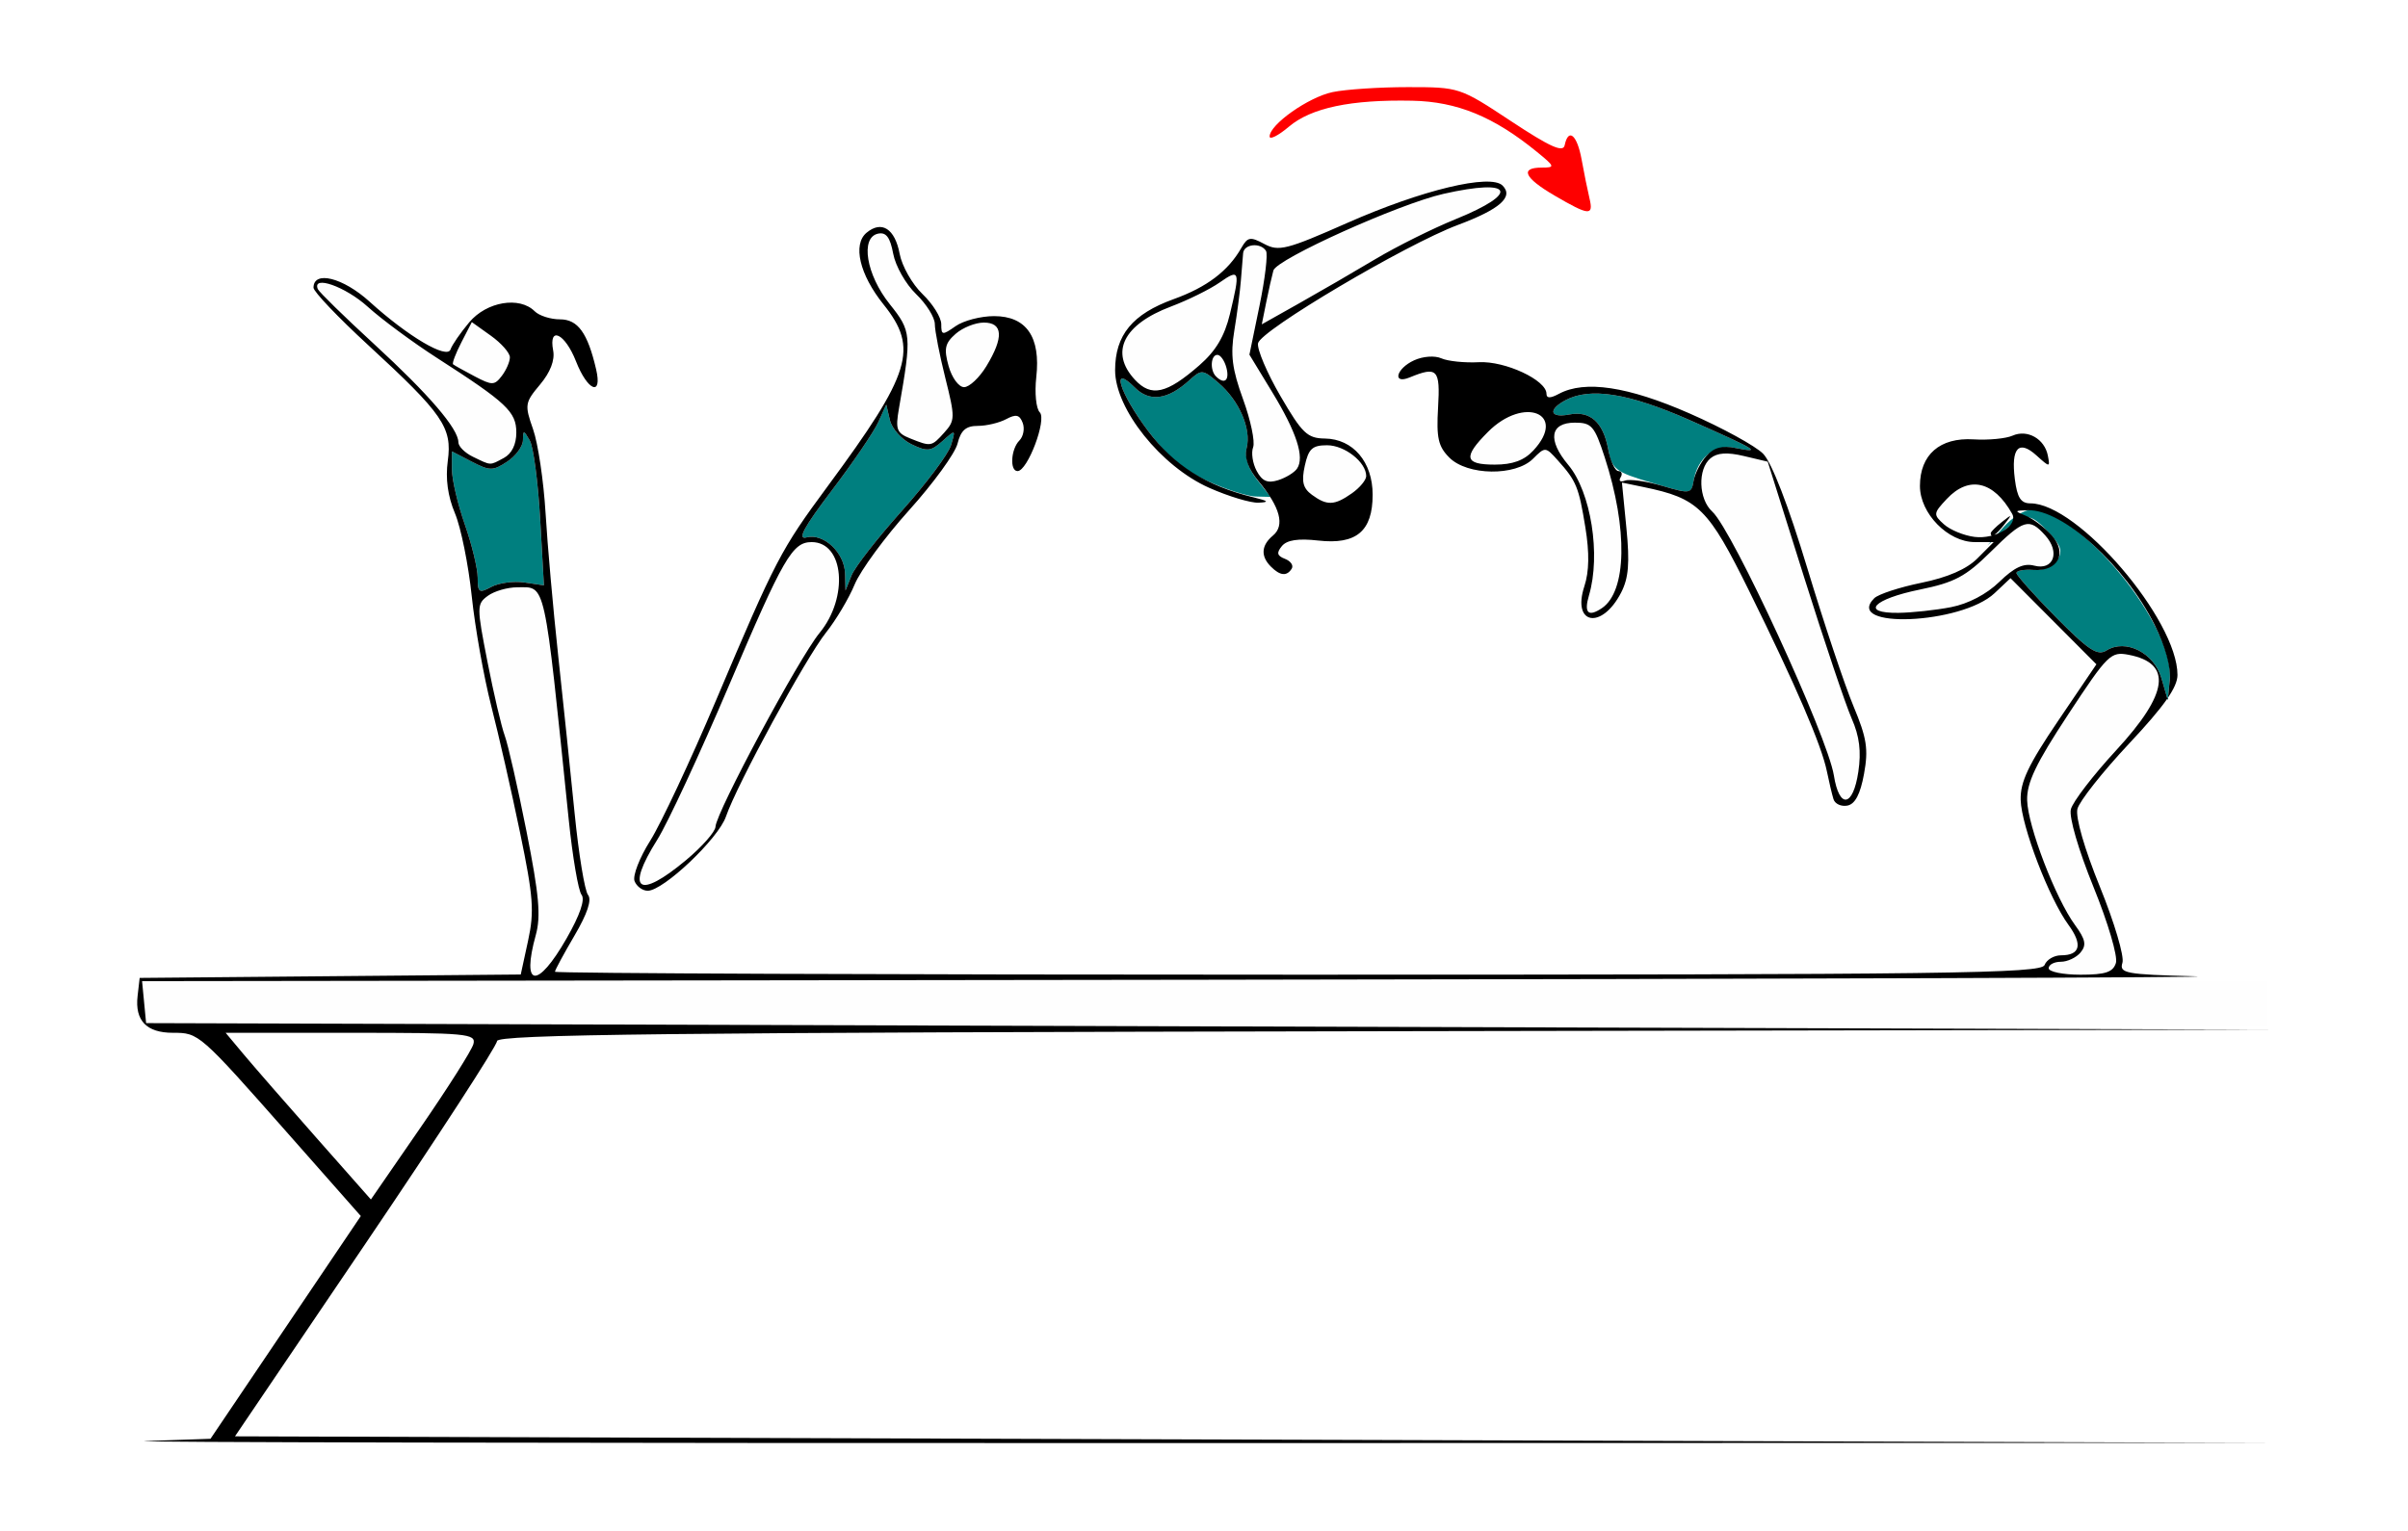
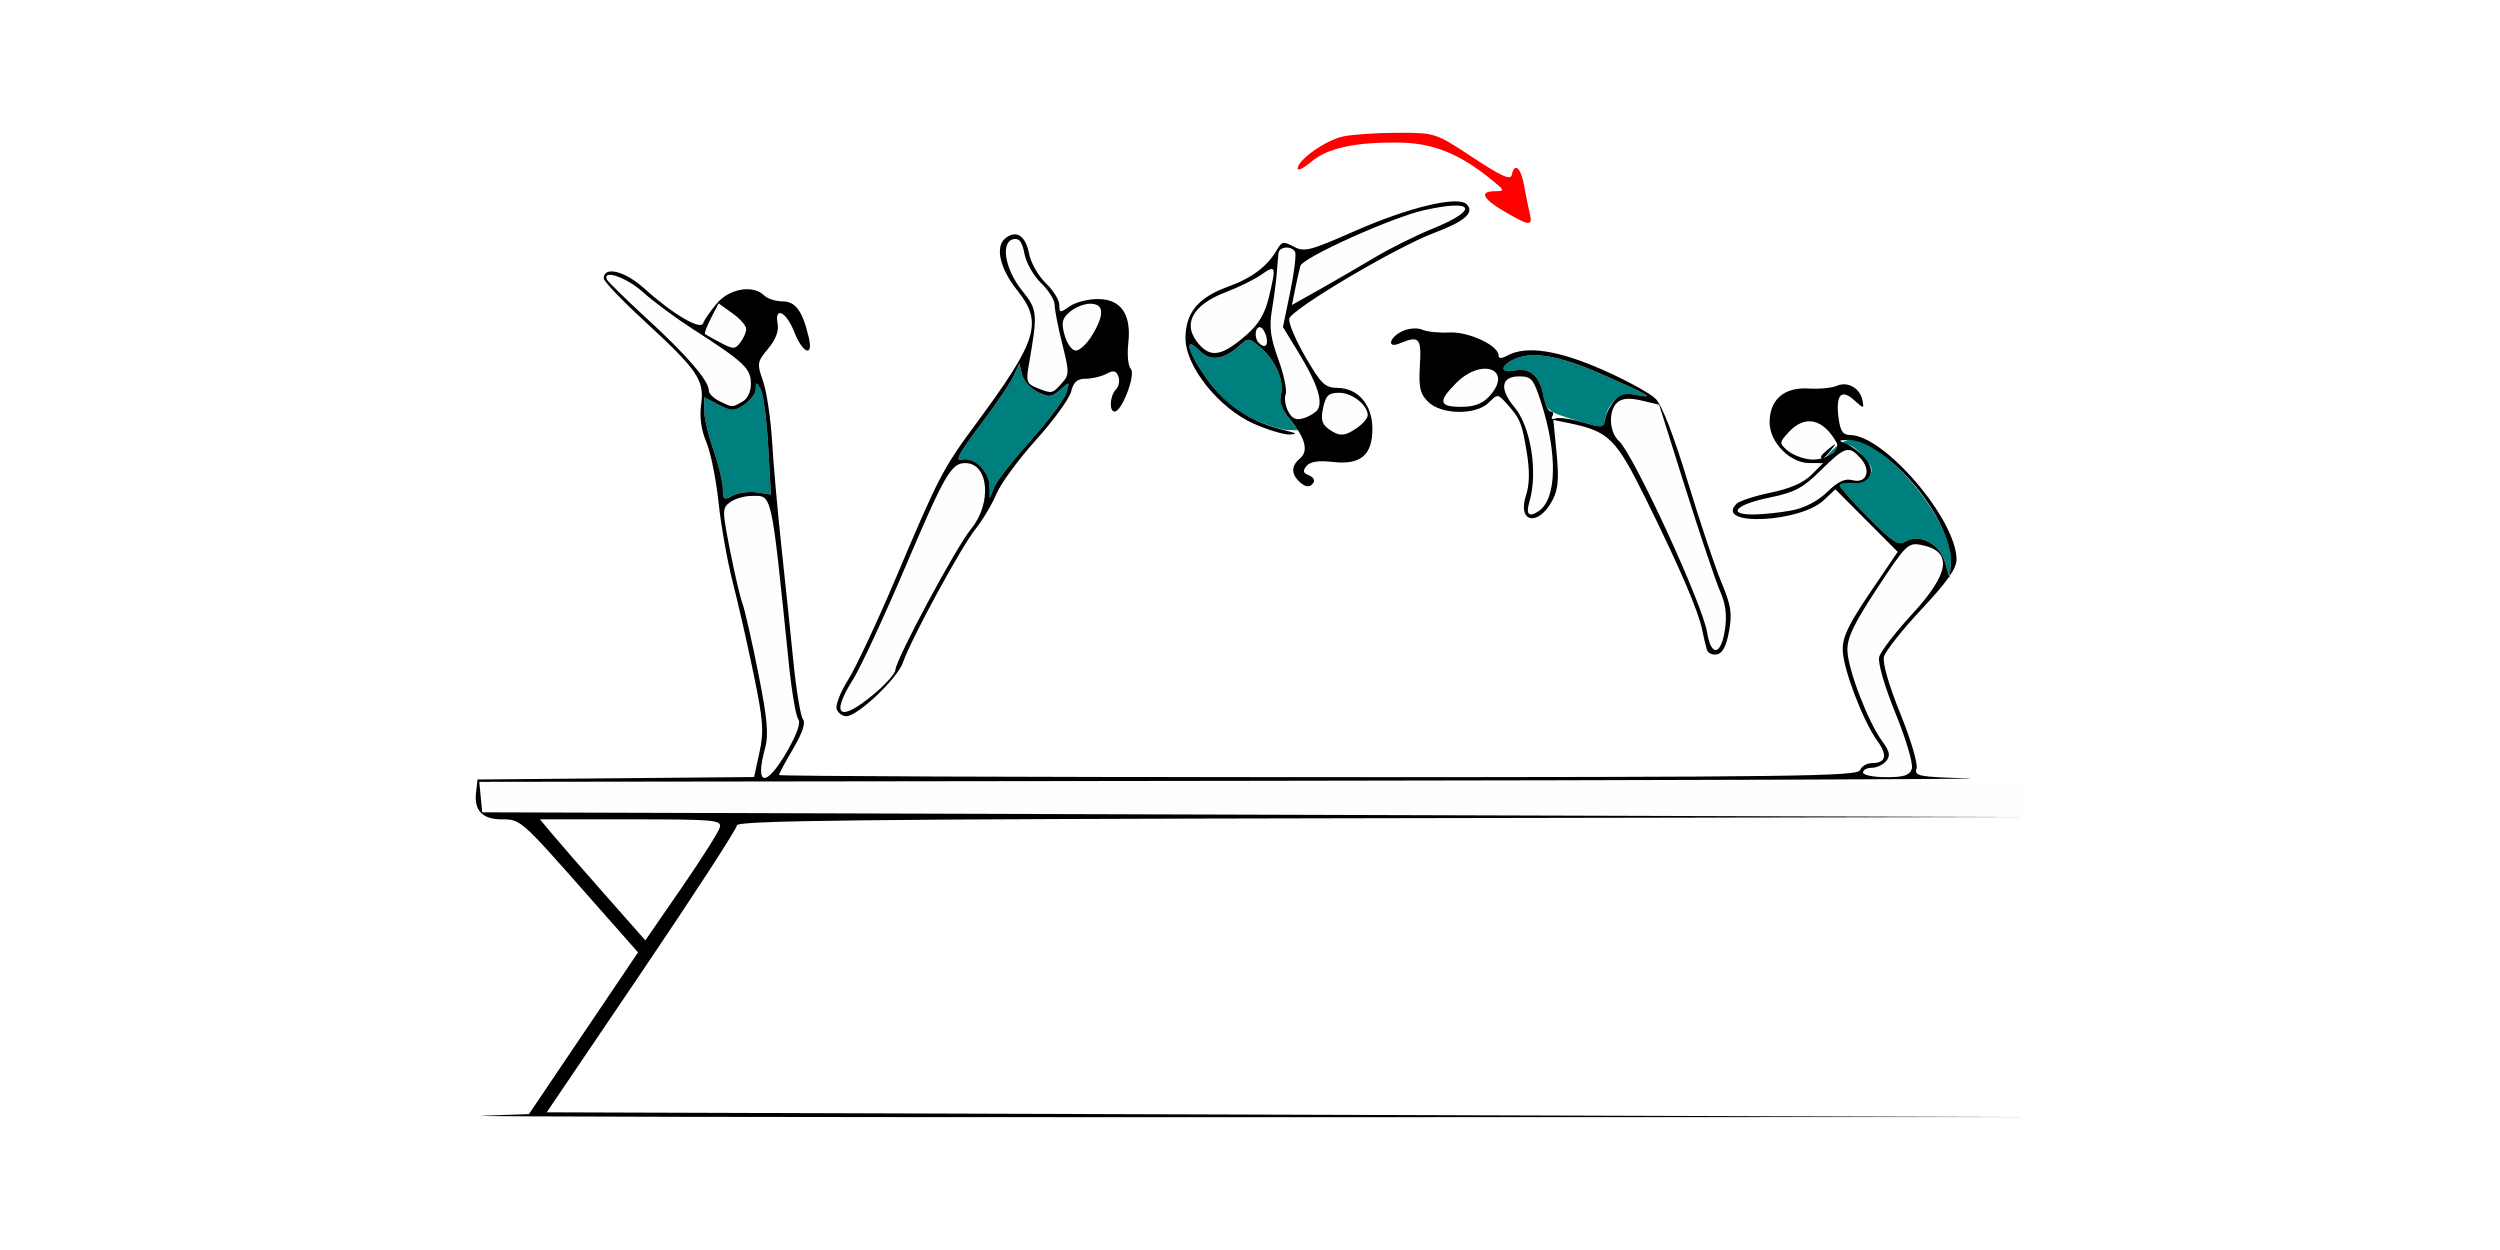
- <svg xmlns="http://www.w3.org/2000/svg" id="svg3366" version="1.1" width="349.533" height="222.188" viewBox="0 0 349.533 222.188">
+ <svg xmlns="http://www.w3.org/2000/svg" id="svg3366" version="1.1" width="500" height="250" viewBox="0 0 500 250">
  <defs id="defs3370" />
-   <g id="g3376" transform="translate(-0.7544648,1.838379)">
+   <g id="g3376" transform="translate(74.47918,15.74463)">
    <path style="fill:#fefefe" d="m 22.118,146.562 c -0.343,-0.344 -0.623,-1.82 -0.623,-3.281 l 0,-2.656 154.206,0 154.206,0 0,3.281 0,3.281 -153.583,0 c -84.47,0 -153.863,-0.281 -154.206,-0.625 z m 55.457,-8.047 c 0.003,-0.645 0.433,-2.715 0.955,-4.601 0.753,-2.72 0.474,-5.826 -1.35,-15.023 -1.265,-6.377 -2.687,-12.638 -3.161,-13.914 -0.474,-1.276 -1.599,-6.088 -2.501,-10.692 -1.575,-8.044 -1.573,-8.42 0.048,-9.609 2.42,-1.775 6.708,-1.552 7.732,0.403 0.473,0.902 1.341,6.281 1.93,11.953 0.589,5.672 1.525,14.742 2.082,20.156 0.556,5.414 1.393,10.319 1.86,10.899 1.045,1.301 -4.632,11.601 -6.395,11.601 -0.663,0 -1.203,-0.527 -1.2,-1.172 z M 298.131,138.75 c 0,-0.516 0.79,-0.938 1.755,-0.938 0.965,0 2.258,-0.608 2.872,-1.351 0.888,-1.073 0.723,-1.892 -0.805,-3.984 -2.831,-3.879 -6.843,-14.33 -6.948,-18.102 -0.071,-2.551 1.254,-5.326 5.956,-12.474 5.757,-8.751 6.18,-9.167 8.805,-8.658 6.348,1.231 5.767,5.617 -1.837,13.856 -3.349,3.629 -6.31,7.488 -6.58,8.577 -0.284,1.146 1.103,5.902 3.294,11.294 4.609,11.346 4.404,12.716 -1.902,12.716 -2.535,0 -4.61,-0.422 -4.61,-0.938 z M 93.458,125.473 c 0,-0.599 1.218,-3.025 2.707,-5.391 1.489,-2.365 6.176,-12.453 10.415,-22.416 7.894,-18.553 9.185,-20.791 11.991,-20.791 4.705,0 5.403,8.006 1.149,13.183 -2.991,3.64 -15.012,26.037 -15.107,28.145 -0.073,1.634 -7.972,8.359 -9.817,8.359 -0.736,0 -1.338,-0.49 -1.338,-1.09 z M 266.951,110.749 c -0.901,-5.651 -14.722,-35.645 -17.65,-38.303 -1.997,-1.813 -2.141,-6.172 -0.256,-7.742 0.969,-0.807 2.415,-0.905 4.843,-0.329 l 3.462,0.821 5.305,16.855 c 2.918,9.27 6.016,18.472 6.885,20.45 1.129,2.57 1.403,4.775 0.961,7.734 -0.768,5.137 -2.766,5.427 -3.549,0.514 z M 231.402,84.609 c 1.742,-5.883 0.294,-15.008 -3.006,-18.943 -3.044,-3.629 -2.652,-6.135 0.96,-6.135 2.432,0 2.855,0.49 4.329,5.026 2.322,7.144 3.171,16.357 1.756,19.05 -2.184,4.158 -5.195,4.905 -4.04,1.002 z m 41.705,1.477 c 0.201,-0.605 3.05,-1.65 6.332,-2.322 5.036,-1.03 6.635,-1.882 10.258,-5.462 4.83,-4.772 5.588,-5.002 7.935,-2.401 2.197,2.435 1.214,5.129 -1.602,4.39 -1.513,-0.397 -2.888,0.242 -5.055,2.35 -3.056,2.971 -7.788,4.426 -14.651,4.504 -2.341,0.027 -3.456,-0.341 -3.217,-1.06 z m 9.749,-11.862 c -1.446,-1.603 -1.407,-1.843 0.616,-3.75 2.696,-2.541 5.45,-2.599 7.649,-0.162 1.632,1.809 1.632,1.941 0,3.75 -2.113,2.342 -6.226,2.422 -8.265,0.162 z m -91.667,-4.215 c -1.306,-0.958 -1.543,-1.918 -1.039,-4.219 0.541,-2.47 1.093,-2.978 3.237,-2.978 2.559,0 5.678,2.457 5.678,4.474 0,1.183 -3.626,3.964 -5.17,3.964 -0.558,0 -1.776,-0.558 -2.706,-1.24 z m -8.027,-3.475 c -0.585,-1.096 -0.816,-2.641 -0.513,-3.433 0.303,-0.792 -0.353,-3.925 -1.456,-6.962 -1.593,-4.382 -1.856,-6.44 -1.273,-9.972 0.404,-2.447 0.832,-5.715 0.951,-7.262 0.119,-1.547 0.266,-3.34 0.327,-3.984 0.127,-1.348 2.548,-1.586 3.324,-0.327 0.286,0.465 -0.139,4.045 -0.945,7.955 l -1.466,7.11 3.288,5.404 c 5.068,8.329 5.28,11.443 0.872,12.823 -1.53,0.479 -2.314,0.137 -3.109,-1.353 z M 69.393,64.481 c -1.157,-0.56 -2.103,-1.504 -2.103,-2.098 0,-1.96 -4.269,-6.935 -12.238,-14.263 -4.321,-3.973 -7.996,-7.566 -8.167,-7.984 -0.853,-2.083 4.021,-0.358 7.246,2.565 2.018,1.829 6.54,5.172 10.049,7.429 10.132,6.517 11.521,7.824 11.521,10.847 0,1.718 -0.661,3.063 -1.808,3.679 -2.093,1.124 -1.795,1.135 -4.501,-0.174 z m 144.626,0.135 c 0,-0.555 1.229,-2.243 2.732,-3.75 3.239,-3.249 8.483,-3.894 8.483,-1.042 0,3.105 -3.493,5.802 -7.513,5.802 -2.036,0 -3.702,-0.454 -3.702,-1.01 z m -81.176,-2.807 c -1.945,-0.781 -2.132,-1.299 -1.592,-4.394 1.852,-10.62 1.805,-11.157 -1.341,-15.083 -3.421,-4.271 -4.319,-9.704 -1.692,-10.247 1.164,-0.24 1.743,0.531 2.19,2.921 0.334,1.786 1.83,4.423 3.324,5.859 1.494,1.436 2.717,3.395 2.717,4.352 0,0.958 0.685,4.477 1.522,7.82 1.438,5.744 1.43,6.181 -0.145,7.927 -1.866,2.068 -1.915,2.076 -4.983,0.844 z m 32.651,-8.508 c -3.694,-3.977 -1.699,-8.017 5.251,-10.638 2.469,-0.93 5.645,-2.502 7.058,-3.491 2.902,-2.032 3,-1.728 1.481,4.585 -0.778,3.232 -2.046,5.36 -4.439,7.447 -4.754,4.147 -6.984,4.647 -9.352,2.097 z M 69.626,52.791 c -1.542,-0.812 -2.94,-1.592 -3.106,-1.734 -0.166,-0.142 0.378,-1.578 1.21,-3.192 l 1.512,-2.934 2.762,1.973 c 3.016,2.155 3.381,3.488 1.594,5.831 -1.069,1.402 -1.406,1.406 -3.972,0.055 z m 68.827,-1.463 c -0.709,-2.533 -0.539,-3.323 1.011,-4.688 C 140.49,45.738 142.333,45 143.561,45 c 1.505,0 2.232,0.535 2.229,1.641 -0.006,2.434 -3.498,7.734 -5.096,7.734 -0.769,0 -1.77,-1.36 -2.242,-3.047 z m 46.094,-9.248 c 0.352,-1.746 0.822,-3.837 1.046,-4.646 0.458,-1.657 18.224,-9.663 24.687,-11.125 10.149,-2.295 11.181,-0.151 1.769,3.673 -3.336,1.355 -8.568,3.96 -11.627,5.789 -3.059,1.828 -8.027,4.71 -11.038,6.404 l -5.476,3.08 0.639,-3.174 z" id="path3386" />
    <path style="fill:#007f7f" d="m 314.486,96.603 c -1.071,-3.666 -5.191,-5.732 -7.965,-3.995 -1.305,0.818 -2.591,-0.028 -7.323,-4.818 -3.157,-3.195 -5.74,-6.089 -5.74,-6.43 0,-0.341 1.097,-0.541 2.439,-0.444 1.425,0.103 2.869,-0.488 3.473,-1.422 0.826,-1.276 0.584,-2.08 -1.2,-3.984 -2.737,-2.923 -3.479,-2.954 -6.521,-0.277 l -2.397,2.109 2.266,-2.578 c 1.246,-1.418 3.054,-2.578 4.018,-2.578 7.156,0 20.933,16.845 20.171,24.663 l -0.287,2.95 -0.935,-3.198 z M 70.093,82.041 c 0,-1.32 -0.841,-4.801 -1.869,-7.735 -1.028,-2.934 -1.869,-6.52 -1.869,-7.969 l 0,-2.635 2.875,1.491 c 2.627,1.363 3.071,1.363 5.14,0.002 1.246,-0.819 2.278,-2.217 2.294,-3.108 0.027,-1.513 0.091,-1.511 0.988,0.033 0.528,0.909 1.205,6.013 1.506,11.342 l 0.547,9.689 -2.829,-0.417 c -1.556,-0.229 -3.719,0.061 -4.806,0.645 -1.773,0.952 -1.976,0.814 -1.976,-1.339 z m 53.33,-0.567 c -0.075,-3.063 -3.12,-5.932 -5.605,-5.28 -1.373,0.36 -0.393,-1.456 3.695,-6.842 3.06,-4.033 6.086,-8.482 6.725,-9.888 l 1.161,-2.556 0.527,2.25 c 0.29,1.237 1.696,2.815 3.125,3.505 2.289,1.106 2.827,1.051 4.524,-0.469 1.897,-1.698 1.915,-1.689 1.219,0.619 -0.388,1.289 -3.598,5.575 -7.132,9.523 -3.534,3.949 -6.82,8.168 -7.303,9.375 l -0.877,2.195 -0.059,-2.433 z M 176.04,68.014 c -3.435,-1.567 -5.895,-3.643 -8.645,-7.297 -4.152,-5.516 -5.482,-9.861 -1.927,-6.295 2.144,2.15 4.772,1.811 7.896,-1.019 1.808,-1.638 1.947,-1.626 4.251,0.342 2.996,2.561 4.794,6.669 4.112,9.395 -0.337,1.346 0.188,3.004 1.465,4.634 l 1.99,2.538 -2.171,-0.054 c -1.194,-0.03 -4.331,-1.04 -6.972,-2.244 z m 64.484,0.248 c -5.321,-1.582 -5.781,-1.937 -6.333,-4.89 -0.737,-3.94 -2.622,-5.606 -5.681,-5.019 -2.777,0.532 -3.094,-0.696 -0.534,-2.07 3.586,-1.925 9.17,-1.038 18.01,2.862 9.75,4.301 10.681,4.865 6.728,4.072 -3.046,-0.611 -5.566,1.367 -6.134,4.814 -0.318,1.93 -0.34,1.931 -6.057,0.231 z" id="path3382" />
    <path style="fill:#fe0000" d="m 226.402,26.555 c -4.393,-2.566 -5.077,-4.052 -1.869,-4.059 1.99,-0.004 1.953,-0.127 -0.701,-2.293 -6.259,-5.107 -11.568,-7.285 -18.079,-7.418 -8.906,-0.182 -14.659,1.028 -17.898,3.762 -1.544,1.304 -2.808,1.948 -2.808,1.433 0,-1.738 5.635,-5.711 9.14,-6.445 1.912,-0.4 6.842,-0.725 10.954,-0.723 7.45,0.005 7.503,0.023 14.953,4.944 5.679,3.751 7.549,4.593 7.779,3.498 0.542,-2.588 1.812,-1.518 2.461,2.074 0.349,1.934 0.862,4.465 1.14,5.625 0.621,2.595 -0.035,2.544 -5.072,-0.398 z" id="path3380" />
    <path style="fill:#000000" d="m 21.963,207.402 9.346,-0.328 10.91,-16.171 10.91,-16.171 -10.293,-11.662 C 29.667,148.147 29.642,148.125 25.854,148.125 c -3.834,0 -5.535,-1.769 -5.128,-5.334 l 0.301,-2.635 27.658,-0.248 27.658,-0.248 1.065,-4.908 c 0.922,-4.246 0.765,-6.363 -1.164,-15.689 C 75.019,113.133 73.135,104.85 72.058,100.657 70.982,96.464 69.709,89.292 69.229,84.72 68.75,80.147 67.652,74.731 66.79,72.684 65.749,70.21 65.401,67.66 65.753,65.082 66.415,60.237 65.071,58.282 54.206,48.279 c -4.369,-4.022 -7.944,-7.777 -7.944,-8.343 0,-2.54 4.275,-1.476 8.134,2.024 5.577,5.058 11.264,8.415 11.754,6.939 0.211,-0.636 1.433,-2.406 2.714,-3.934 2.524,-3.009 7.294,-3.815 9.506,-1.606 0.646,0.645 2.297,1.172 3.67,1.172 2.595,0 4.016,1.967 5.247,7.266 0.93,4.002 -1.239,3.133 -2.924,-1.172 -1.591,-4.063 -4.007,-5.208 -3.314,-1.571 0.268,1.405 -0.408,3.161 -1.904,4.944 -2.208,2.632 -2.256,2.945 -1.012,6.493 0.719,2.05 1.535,7.524 1.813,12.165 0.278,4.641 1.099,13.922 1.824,20.625 0.725,6.703 1.802,17.039 2.394,22.969 0.591,5.93 1.467,11.264 1.947,11.855 0.574,0.706 -0.098,2.726 -1.964,5.901 -1.56,2.655 -2.837,5.019 -2.837,5.254 0,0.235 48.53,0.427 107.844,0.427 94.999,0 107.908,-0.167 108.382,-1.406 0.296,-0.773 1.367,-1.406 2.381,-1.406 2.8,0 3.178,-1.555 1.077,-4.433 -2.82,-3.863 -6.817,-14.314 -6.928,-18.116 -0.077,-2.611 1.099,-5.098 5.447,-11.518 l 5.545,-8.188 -6.234,-6.254 -6.234,-6.254 -2.319,2.185 c -4.806,4.529 -21.963,5.246 -17.461,0.729 0.581,-0.582 3.659,-1.592 6.841,-2.243 3.834,-0.784 6.58,-1.981 8.141,-3.547 l 2.356,-2.363 -2.731,0 c -3.903,0 -7.974,-4.158 -7.974,-8.144 0,-4.553 2.899,-7.073 7.788,-6.771 2.142,0.132 4.688,-0.111 5.657,-0.54 2.153,-0.954 4.651,0.461 5.122,2.899 0.333,1.727 0.289,1.726 -1.658,-0.031 -2.573,-2.323 -3.708,-1.074 -3.133,3.447 0.344,2.7 0.868,3.516 2.261,3.516 6.88,-4e-6 21.347,16.885 21.347,24.916 0,1.795 -1.934,4.54 -7.012,9.955 -3.856,4.112 -7.238,8.39 -7.514,9.506 -0.299,1.209 1.027,5.796 3.281,11.344 2.081,5.123 3.546,10.067 3.255,10.985 -0.483,1.527 0.419,1.696 10.506,1.968 6.069,0.164 -58.49,0.388 -143.464,0.499 L 21.377,140.625 l 0.293,3.047 0.293,3.047 154.206,0.473 154.206,0.473 -128.738,0.23 c -104.137,0.186 -128.738,0.46 -128.738,1.435 0,0.663 -8.558,13.846 -19.018,29.297 l -19.018,28.092 147.757,0.473 147.757,0.473 -158.879,0.032 c -87.383,0.018 -154.673,-0.115 -149.533,-0.295 z M 69.471,149.766 c 0.415,-1.522 -0.872,-1.641 -17.758,-1.641 l -18.205,0 2.638,3.154 c 1.451,1.734 6.195,7.18 10.542,12.1 l 7.904,8.947 7.215,-10.46 c 3.968,-5.753 7.417,-11.198 7.663,-12.1 z M 82.999,134.415 c 1.936,-3.381 2.715,-5.651 2.171,-6.328 -0.466,-0.581 -1.303,-5.485 -1.86,-10.899 -3.626,-35.282 -3.288,-33.75 -7.463,-33.75 -1.426,0 -3.352,0.557 -4.28,1.238 -1.622,1.19 -1.624,1.565 -0.048,9.609 0.902,4.604 2.027,9.416 2.501,10.692 0.474,1.276 1.896,7.538 3.161,13.914 1.824,9.197 2.103,12.303 1.35,15.023 -2.124,7.672 0.213,7.934 4.469,0.501 z m 224.89,3.572 c 0.299,-0.947 -1.14,-5.831 -3.246,-11.016 -2.19,-5.392 -3.577,-10.148 -3.294,-11.294 0.27,-1.089 3.23,-4.948 6.58,-8.577 7.604,-8.239 8.186,-12.625 1.837,-13.856 -2.625,-0.509 -3.047,-0.094 -8.805,8.658 -4.702,7.148 -6.027,9.922 -5.956,12.474 0.105,3.772 4.116,14.224 6.948,18.102 1.527,2.092 1.693,2.911 0.805,3.984 -0.615,0.743 -1.907,1.351 -2.872,1.351 -0.965,0 -1.755,0.422 -1.755,0.938 0,0.516 2.074,0.938 4.61,0.938 3.632,0 4.724,-0.361 5.148,-1.701 z m 5.622,-49.084 c -4.265,-8.579 -13.327,-16.796 -18.371,-16.656 -2.023,0.056 -2.039,0.104 -0.28,0.827 1.028,0.422 2.693,1.686 3.699,2.808 2.344,2.613 0.926,5.295 -2.662,5.036 -1.341,-0.097 -2.439,0.103 -2.439,0.444 0,0.341 2.583,3.234 5.74,6.43 4.732,4.789 6.018,5.635 7.323,4.818 2.774,-1.738 6.894,0.329 7.965,3.995 l 0.935,3.198 0.287,-2.95 c 0.176,-1.805 -0.677,-4.89 -2.197,-7.947 z M 283.952,86.322 c 2.511,-0.487 5.175,-1.882 7.023,-3.679 2.168,-2.107 3.543,-2.747 5.055,-2.35 2.816,0.739 3.799,-1.955 1.602,-4.39 -2.346,-2.601 -3.105,-2.372 -7.935,2.401 -3.623,3.58 -5.222,4.431 -10.258,5.462 -6.818,1.395 -8.706,3.445 -3.115,3.381 1.97,-0.022 5.403,-0.394 7.628,-0.825 z m -207.076,-3.586 2.829,0.417 -0.547,-9.689 c -0.301,-5.329 -0.979,-10.433 -1.506,-11.342 -0.896,-1.544 -0.961,-1.546 -0.988,-0.033 -0.016,0.89 -1.048,2.289 -2.294,3.108 -2.07,1.36 -2.513,1.36 -5.14,-0.002 l -2.875,-1.491 0,2.635 c 0,1.449 0.841,5.035 1.869,7.969 1.028,2.934 1.869,6.415 1.869,7.735 0,2.153 0.203,2.291 1.976,1.339 1.087,-0.584 3.25,-0.874 4.806,-0.645 z M 292.826,72.765 c -2.68,-4.775 -6.276,-5.586 -9.5,-2.143 -1.948,2.08 -1.967,2.257 -0.397,3.672 0.908,0.817 2.912,1.64 4.454,1.828 3.054,0.372 6.384,-1.681 5.443,-3.357 z m -3.107,2.818 c 0,-0.195 0.736,-0.933 1.636,-1.641 1.482,-1.166 1.515,-1.133 0.353,0.354 -1.221,1.562 -1.988,2.058 -1.988,1.287 z M 73.893,64.655 c 1.147,-0.616 1.808,-1.961 1.808,-3.679 0,-3.023 -1.389,-4.33 -11.521,-10.847 -3.509,-2.257 -8.031,-5.6 -10.049,-7.429 -3.225,-2.923 -8.099,-4.648 -7.246,-2.565 0.171,0.418 3.847,4.011 8.167,7.984 7.969,7.328 12.238,12.303 12.238,14.263 0,0.594 0.946,1.539 2.103,2.098 2.705,1.309 2.408,1.297 4.501,0.174 z m 0.873,-14.614 c 0,-0.64 -1.243,-2.051 -2.762,-3.136 l -2.762,-1.973 -1.512,2.934 c -0.832,1.614 -1.376,3.05 -1.21,3.192 0.166,0.142 1.564,0.922 3.106,1.734 2.566,1.351 2.903,1.346 3.972,-0.055 0.643,-0.842 1.168,-2.055 1.168,-2.695 z m 18.096,76.055 c -0.295,-0.772 0.728,-3.409 2.273,-5.859 1.546,-2.451 5.847,-11.628 9.558,-20.393 8.674,-20.487 9.375,-21.831 16.211,-31.092 12.133,-16.438 13.221,-19.99 8.088,-26.398 -3.47,-4.332 -4.498,-8.696 -2.45,-10.402 2.187,-1.82 4.118,-0.588 4.801,3.063 0.333,1.781 1.828,4.414 3.323,5.85 1.494,1.436 2.717,3.4 2.717,4.364 0,1.624 0.153,1.646 2.077,0.293 1.142,-0.803 3.656,-1.459 5.586,-1.459 4.694,0 6.786,3.024 6.13,8.86 -0.256,2.274 -0.029,4.573 0.504,5.107 1.054,1.058 -1.77,8.534 -3.224,8.534 -1.16,0 -0.968,-3.199 0.266,-4.437 0.582,-0.584 0.799,-1.741 0.481,-2.572 -0.451,-1.179 -0.976,-1.296 -2.399,-0.532 C 145.802,59.56 143.949,60 142.686,60 c -1.725,0 -2.457,0.641 -2.941,2.576 -0.354,1.417 -3.514,5.764 -7.022,9.661 -3.508,3.897 -7.067,8.749 -7.91,10.783 -0.843,2.034 -2.713,5.177 -4.155,6.985 -2.93,3.673 -12.938,22.078 -14.529,26.722 -1.1,3.208 -9.073,10.773 -11.355,10.773 -0.756,0 -1.616,-0.632 -1.911,-1.404 z m 7.482,-3.049 c 2.315,-1.934 4.237,-4.113 4.269,-4.844 0.095,-2.109 12.116,-24.505 15.107,-28.145 4.254,-5.177 3.557,-13.183 -1.149,-13.183 -2.806,0 -4.097,2.238 -11.991,20.791 -4.239,9.963 -8.926,20.051 -10.415,22.416 -4.671,7.421 -2.771,8.769 4.179,2.965 z m 31.319,-50.711 c 3.534,-3.949 6.744,-8.234 7.132,-9.523 0.696,-2.308 0.677,-2.318 -1.219,-0.619 -1.697,1.519 -2.234,1.575 -4.524,0.469 -1.429,-0.691 -2.835,-2.268 -3.125,-3.505 l -0.527,-2.25 -1.161,2.556 c -0.639,1.406 -3.665,5.855 -6.725,9.888 -4.087,5.386 -5.068,7.202 -3.695,6.842 2.485,-0.652 5.531,2.217 5.605,5.28 l 0.059,2.433 0.877,-2.195 c 0.482,-1.207 3.768,-5.426 7.303,-9.375 z m 6.163,-11.371 c 1.575,-1.746 1.583,-2.183 0.145,-7.927 -0.837,-3.344 -1.522,-6.863 -1.522,-7.82 0,-0.958 -1.223,-2.916 -2.717,-4.352 -1.494,-1.436 -2.99,-4.073 -3.324,-5.859 -0.447,-2.39 -1.025,-3.161 -2.19,-2.921 -2.627,0.542 -1.729,5.976 1.692,10.247 3.145,3.926 3.193,4.463 1.341,15.083 -0.54,3.095 -0.352,3.612 1.592,4.394 3.069,1.233 3.118,1.224 4.983,-0.844 z m 6.109,-9.636 C 146.478,47.146 146.351,45 143.561,45 c -1.228,0 -3.072,0.738 -4.097,1.641 -1.55,1.364 -1.72,2.154 -1.011,4.688 0.472,1.687 1.473,3.047 2.242,3.047 0.764,0 2.222,-1.371 3.241,-3.047 z m 122.962,62.882 c -0.213,-0.683 -0.645,-2.507 -0.961,-4.054 -0.775,-3.795 -4.52,-12.488 -11.264,-26.145 -5.969,-12.087 -7.381,-13.481 -15.318,-15.125 l -3.168,-0.656 0.65,6.613 c 0.499,5.078 0.32,7.251 -0.769,9.365 -2.797,5.425 -7.168,4.672 -5.335,-0.919 0.701,-2.137 0.748,-4.851 0.148,-8.537 -0.961,-5.901 -1.303,-6.735 -4,-9.746 -1.786,-1.993 -1.842,-1.997 -3.599,-0.234 -2.544,2.552 -9.532,2.457 -12.147,-0.166 -1.614,-1.619 -1.896,-2.872 -1.636,-7.266 0.33,-5.566 -0.107,-6.029 -4.125,-4.376 -2.567,1.056 -1.959,-1.295 0.641,-2.483 1.296,-0.593 3.007,-0.716 3.972,-0.286 0.932,0.415 3.377,0.666 5.433,0.558 3.811,-0.2 9.813,2.599 9.813,4.578 0,0.683 0.554,0.687 1.808,0.014 3.756,-2.016 10.013,-1.078 18.945,2.84 4.778,2.096 9.591,4.733 10.696,5.859 1.253,1.277 3.663,7.519 6.403,16.58 2.417,7.992 5.436,17.024 6.71,20.07 1.938,4.636 2.188,6.239 1.534,9.832 -0.536,2.942 -1.295,4.393 -2.413,4.608 -0.897,0.173 -1.805,-0.243 -2.018,-0.926 z m 3.602,-3.975 c 0.442,-2.96 0.169,-5.164 -0.961,-7.734 -0.869,-1.977 -3.967,-11.179 -6.885,-20.45 l -5.305,-16.855 -3.462,-0.821 c -2.429,-0.576 -3.874,-0.478 -4.843,0.329 -1.885,1.569 -1.741,5.929 0.256,7.742 2.928,2.658 16.749,32.652 17.65,38.303 0.783,4.913 2.781,4.624 3.549,-0.514 z M 233.271,86.47 c 3.623,-2.427 3.795,-11.509 0.414,-21.913 -1.474,-4.536 -1.896,-5.026 -4.329,-5.026 -3.612,0 -4.004,2.506 -0.96,6.135 3.3,3.934 4.748,13.06 3.006,18.943 -0.756,2.554 -0.116,3.191 1.869,1.861 z m 15.157,-22.092 c 1.105,-1.24 2.293,-1.562 4.286,-1.162 3.953,0.793 3.022,0.23 -6.728,-4.072 -8.84,-3.9 -14.424,-4.787 -18.01,-2.862 -2.56,1.374 -2.243,2.603 0.534,2.07 3.059,-0.587 4.944,1.08 5.681,5.022 0.328,1.753 0.995,3.187 1.482,3.187 0.487,0 0.629,0.417 0.315,0.927 -0.314,0.51 -0.024,0.716 0.646,0.459 0.669,-0.257 3.109,0.088 5.422,0.766 3.994,1.171 4.222,1.136 4.524,-0.694 0.175,-1.06 1.007,-2.699 1.848,-3.642 z m -25.1,-0.805 c 4.98,-5.362 -1.339,-7.963 -6.578,-2.708 -3.664,3.675 -3.443,4.76 0.97,4.76 2.605,0 4.267,-0.608 5.607,-2.052 z M 185.234,80.438 c -1.516,-1.52 -1.411,-3.092 0.301,-4.518 1.748,-1.455 1.044,-4.115 -2.082,-7.865 -1.551,-1.861 -2.103,-3.407 -1.737,-4.868 0.692,-2.768 -1.087,-6.865 -4.101,-9.441 -2.303,-1.969 -2.443,-1.98 -4.251,-0.342 -3.124,2.83 -5.752,3.17 -7.896,1.019 -3.555,-3.566 -2.225,0.778 1.926,6.294 3.802,5.052 8.45,7.982 15.316,9.657 2.177,0.531 2.34,0.705 0.728,0.78 -1.142,0.053 -4.364,-0.919 -7.16,-2.159 -6.987,-3.1 -13.659,-11.438 -13.66,-17.071 -7.7e-4,-5.111 2.518,-8.17 8.505,-10.33 4.81,-1.735 7.902,-4.076 9.818,-7.432 0.916,-1.603 1.298,-1.669 3.341,-0.572 2.086,1.12 3.241,0.826 12.05,-3.067 10.813,-4.778 20.776,-7.174 22.528,-5.417 1.643,1.648 -0.387,3.436 -6.492,5.721 -7.594,2.842 -28.646,15.309 -29.004,17.177 -0.165,0.859 1.303,4.315 3.262,7.679 3.145,5.402 3.898,6.121 6.436,6.154 4.092,0.053 6.939,3.399 6.939,8.156 0,5.298 -2.356,7.282 -7.904,6.655 -2.901,-0.328 -4.54,-0.079 -5.268,0.802 -0.811,0.98 -0.707,1.413 0.444,1.856 0.826,0.318 1.269,0.956 0.985,1.417 -0.706,1.146 -1.689,1.053 -3.024,-0.286 z m 11.755,-10.647 c 1.142,-0.803 2.077,-1.93 2.077,-2.504 0,-2.016 -3.119,-4.474 -5.678,-4.474 -2.144,0 -2.696,0.508 -3.237,2.978 -0.504,2.301 -0.268,3.26 1.039,4.219 2.187,1.604 3.262,1.563 5.799,-0.219 z m -7.96,-3.589 c 1.119,-1.647 -0.067,-5.285 -3.628,-11.137 l -3.288,-5.404 1.466,-7.11 c 0.806,-3.91 1.231,-7.49 0.945,-7.955 -0.776,-1.259 -3.198,-1.021 -3.324,0.327 -0.061,0.645 -0.208,2.438 -0.327,3.984 -0.119,1.547 -0.547,4.815 -0.951,7.262 -0.583,3.531 -0.32,5.589 1.273,9.972 1.104,3.037 1.759,6.17 1.456,6.962 -0.303,0.792 -0.072,2.337 0.513,3.433 0.795,1.491 1.579,1.832 3.109,1.353 1.125,-0.352 2.365,-1.111 2.756,-1.686 z M 174.846,51.204 c 2.393,-2.087 3.661,-4.215 4.439,-7.447 1.519,-6.312 1.421,-6.617 -1.481,-4.585 -1.414,0.99 -4.59,2.561 -7.058,3.491 -6.951,2.62 -8.945,6.66 -5.251,10.638 2.368,2.55 4.598,2.05 9.352,-2.097 z m 3.93,0.359 c -0.269,-1.031 -0.86,-1.875 -1.314,-1.875 -0.966,0 -1.109,2.216 -0.203,3.125 1.225,1.229 1.997,0.593 1.517,-1.25 z m 21.647,-15.791 c 3.059,-1.828 8.292,-4.433 11.627,-5.789 9.412,-3.824 8.379,-5.968 -1.769,-3.673 -6.463,1.462 -24.229,9.467 -24.687,11.125 -0.224,0.81 -0.695,2.9 -1.046,4.646 l -0.639,3.174 5.476,-3.08 c 3.012,-1.694 7.979,-4.576 11.038,-6.404 z" id="path3378" />
  </g>
</svg>
